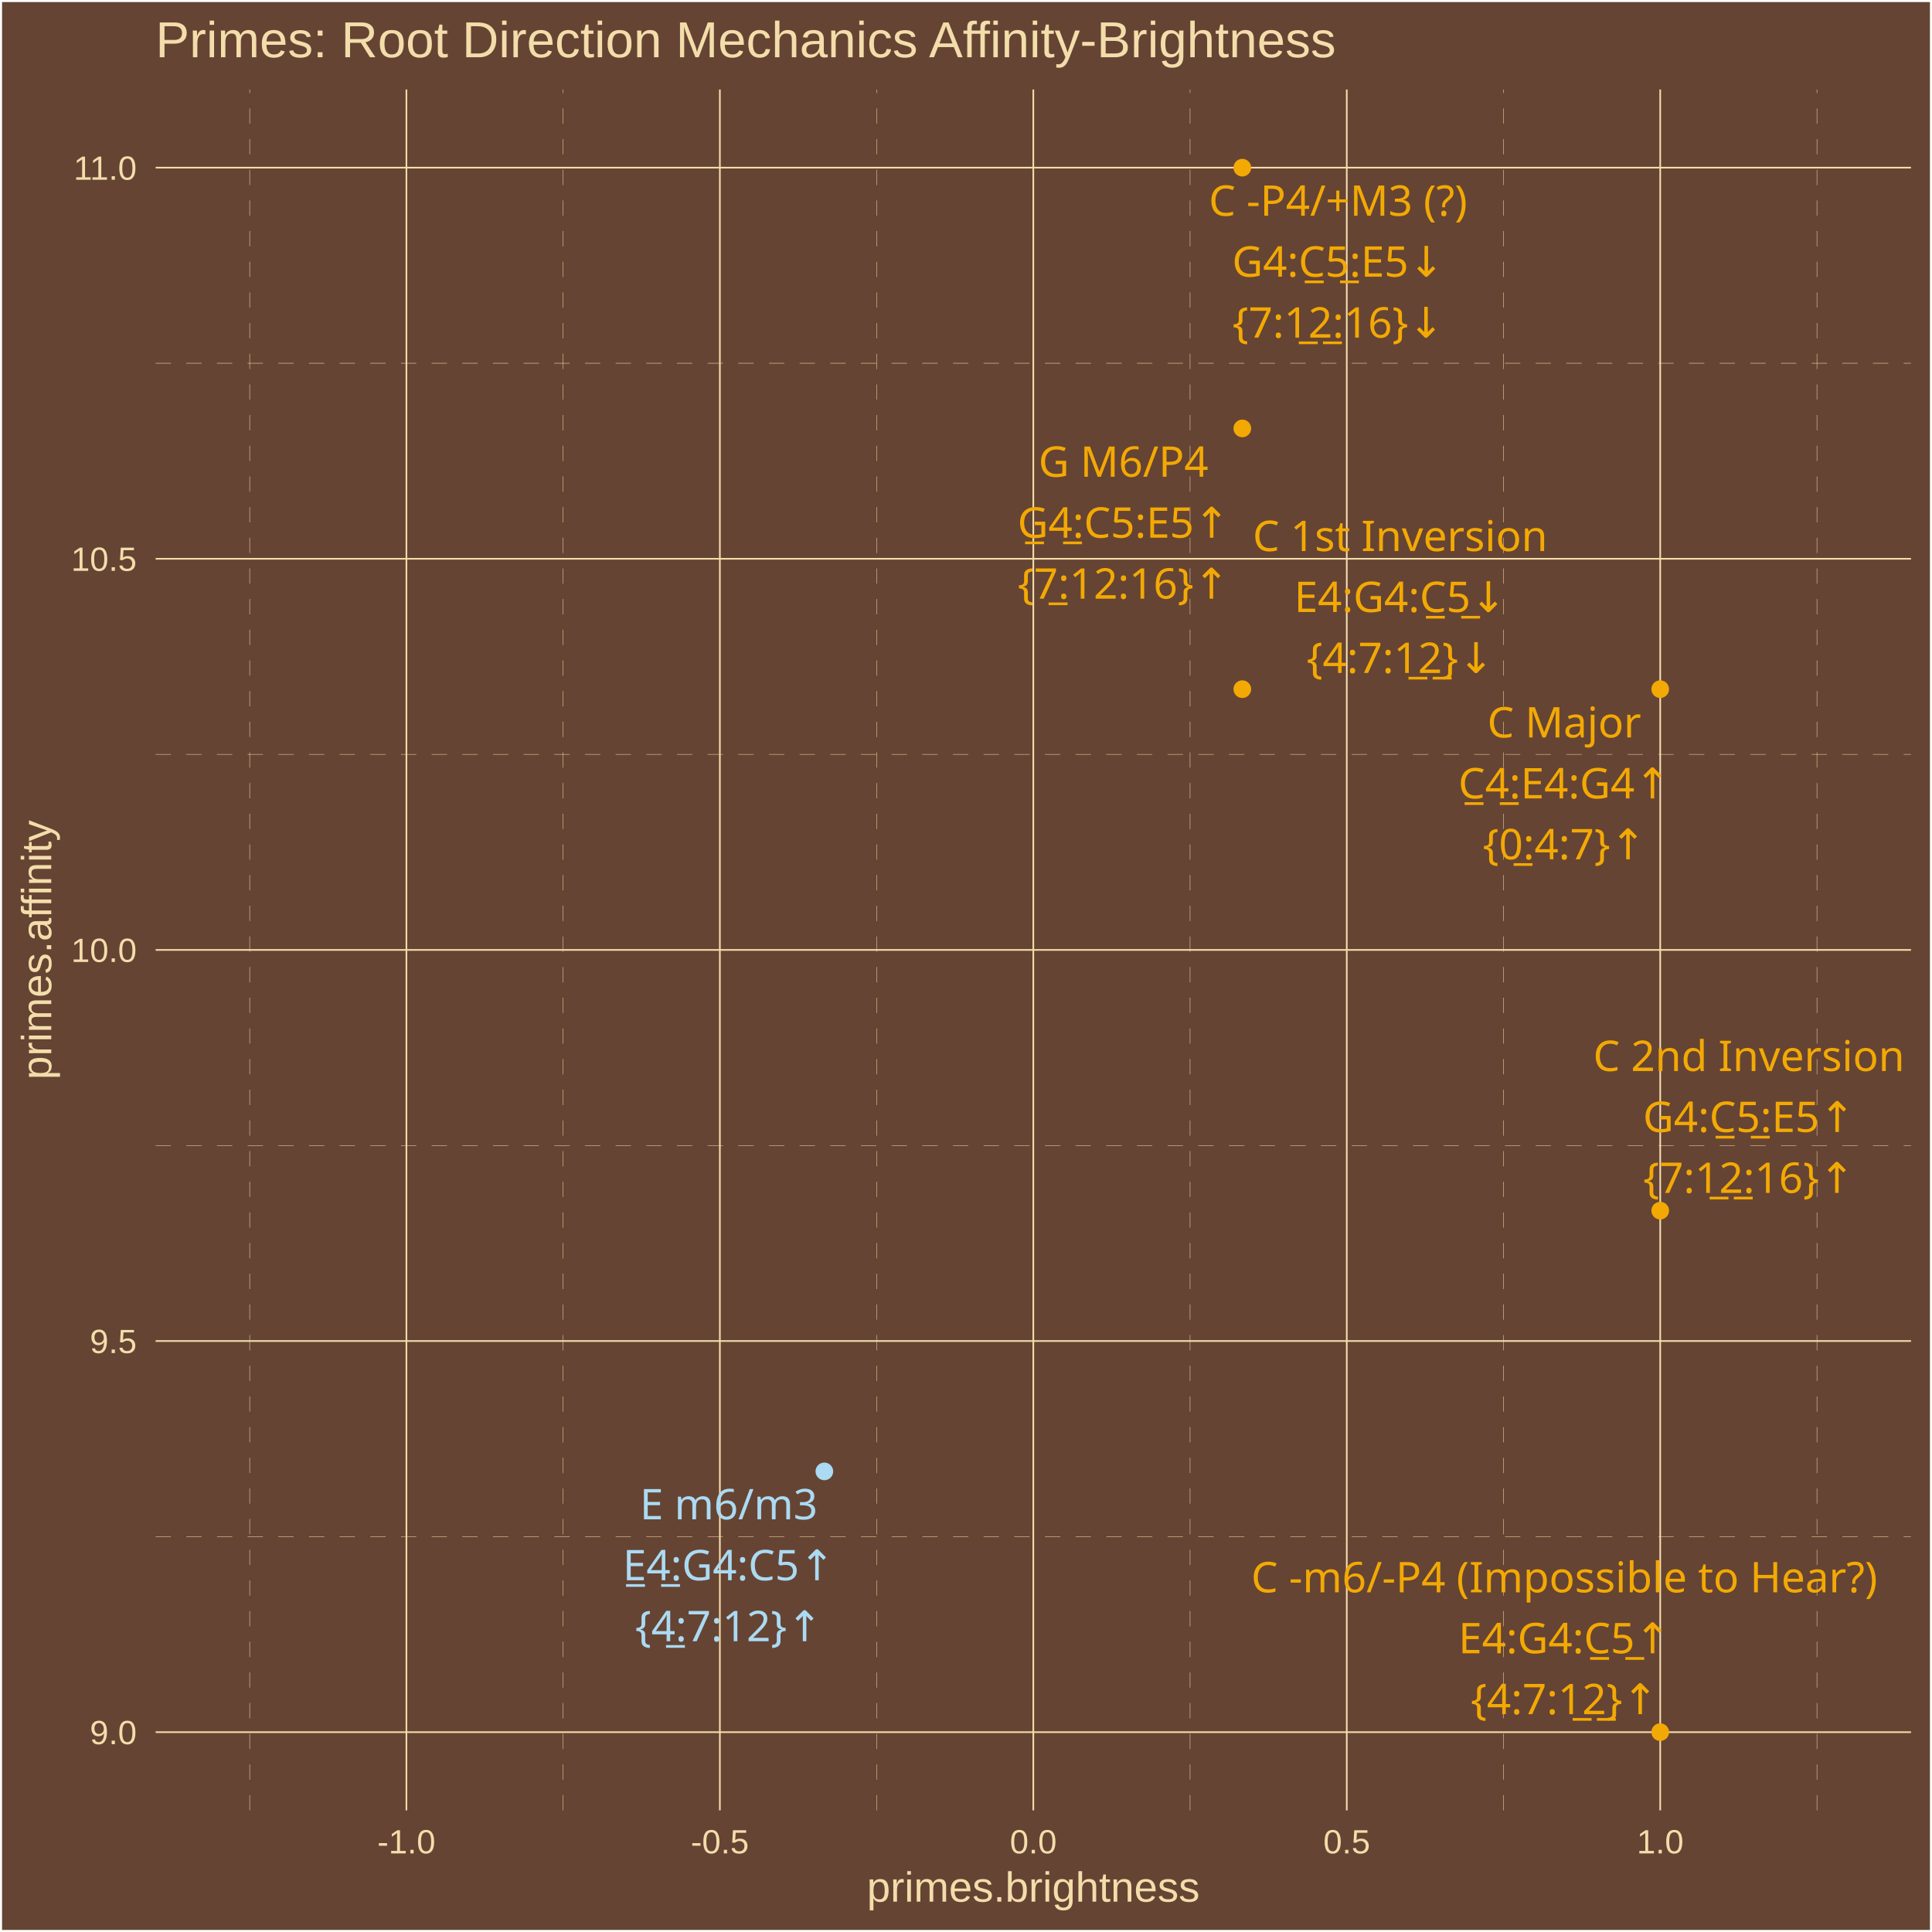
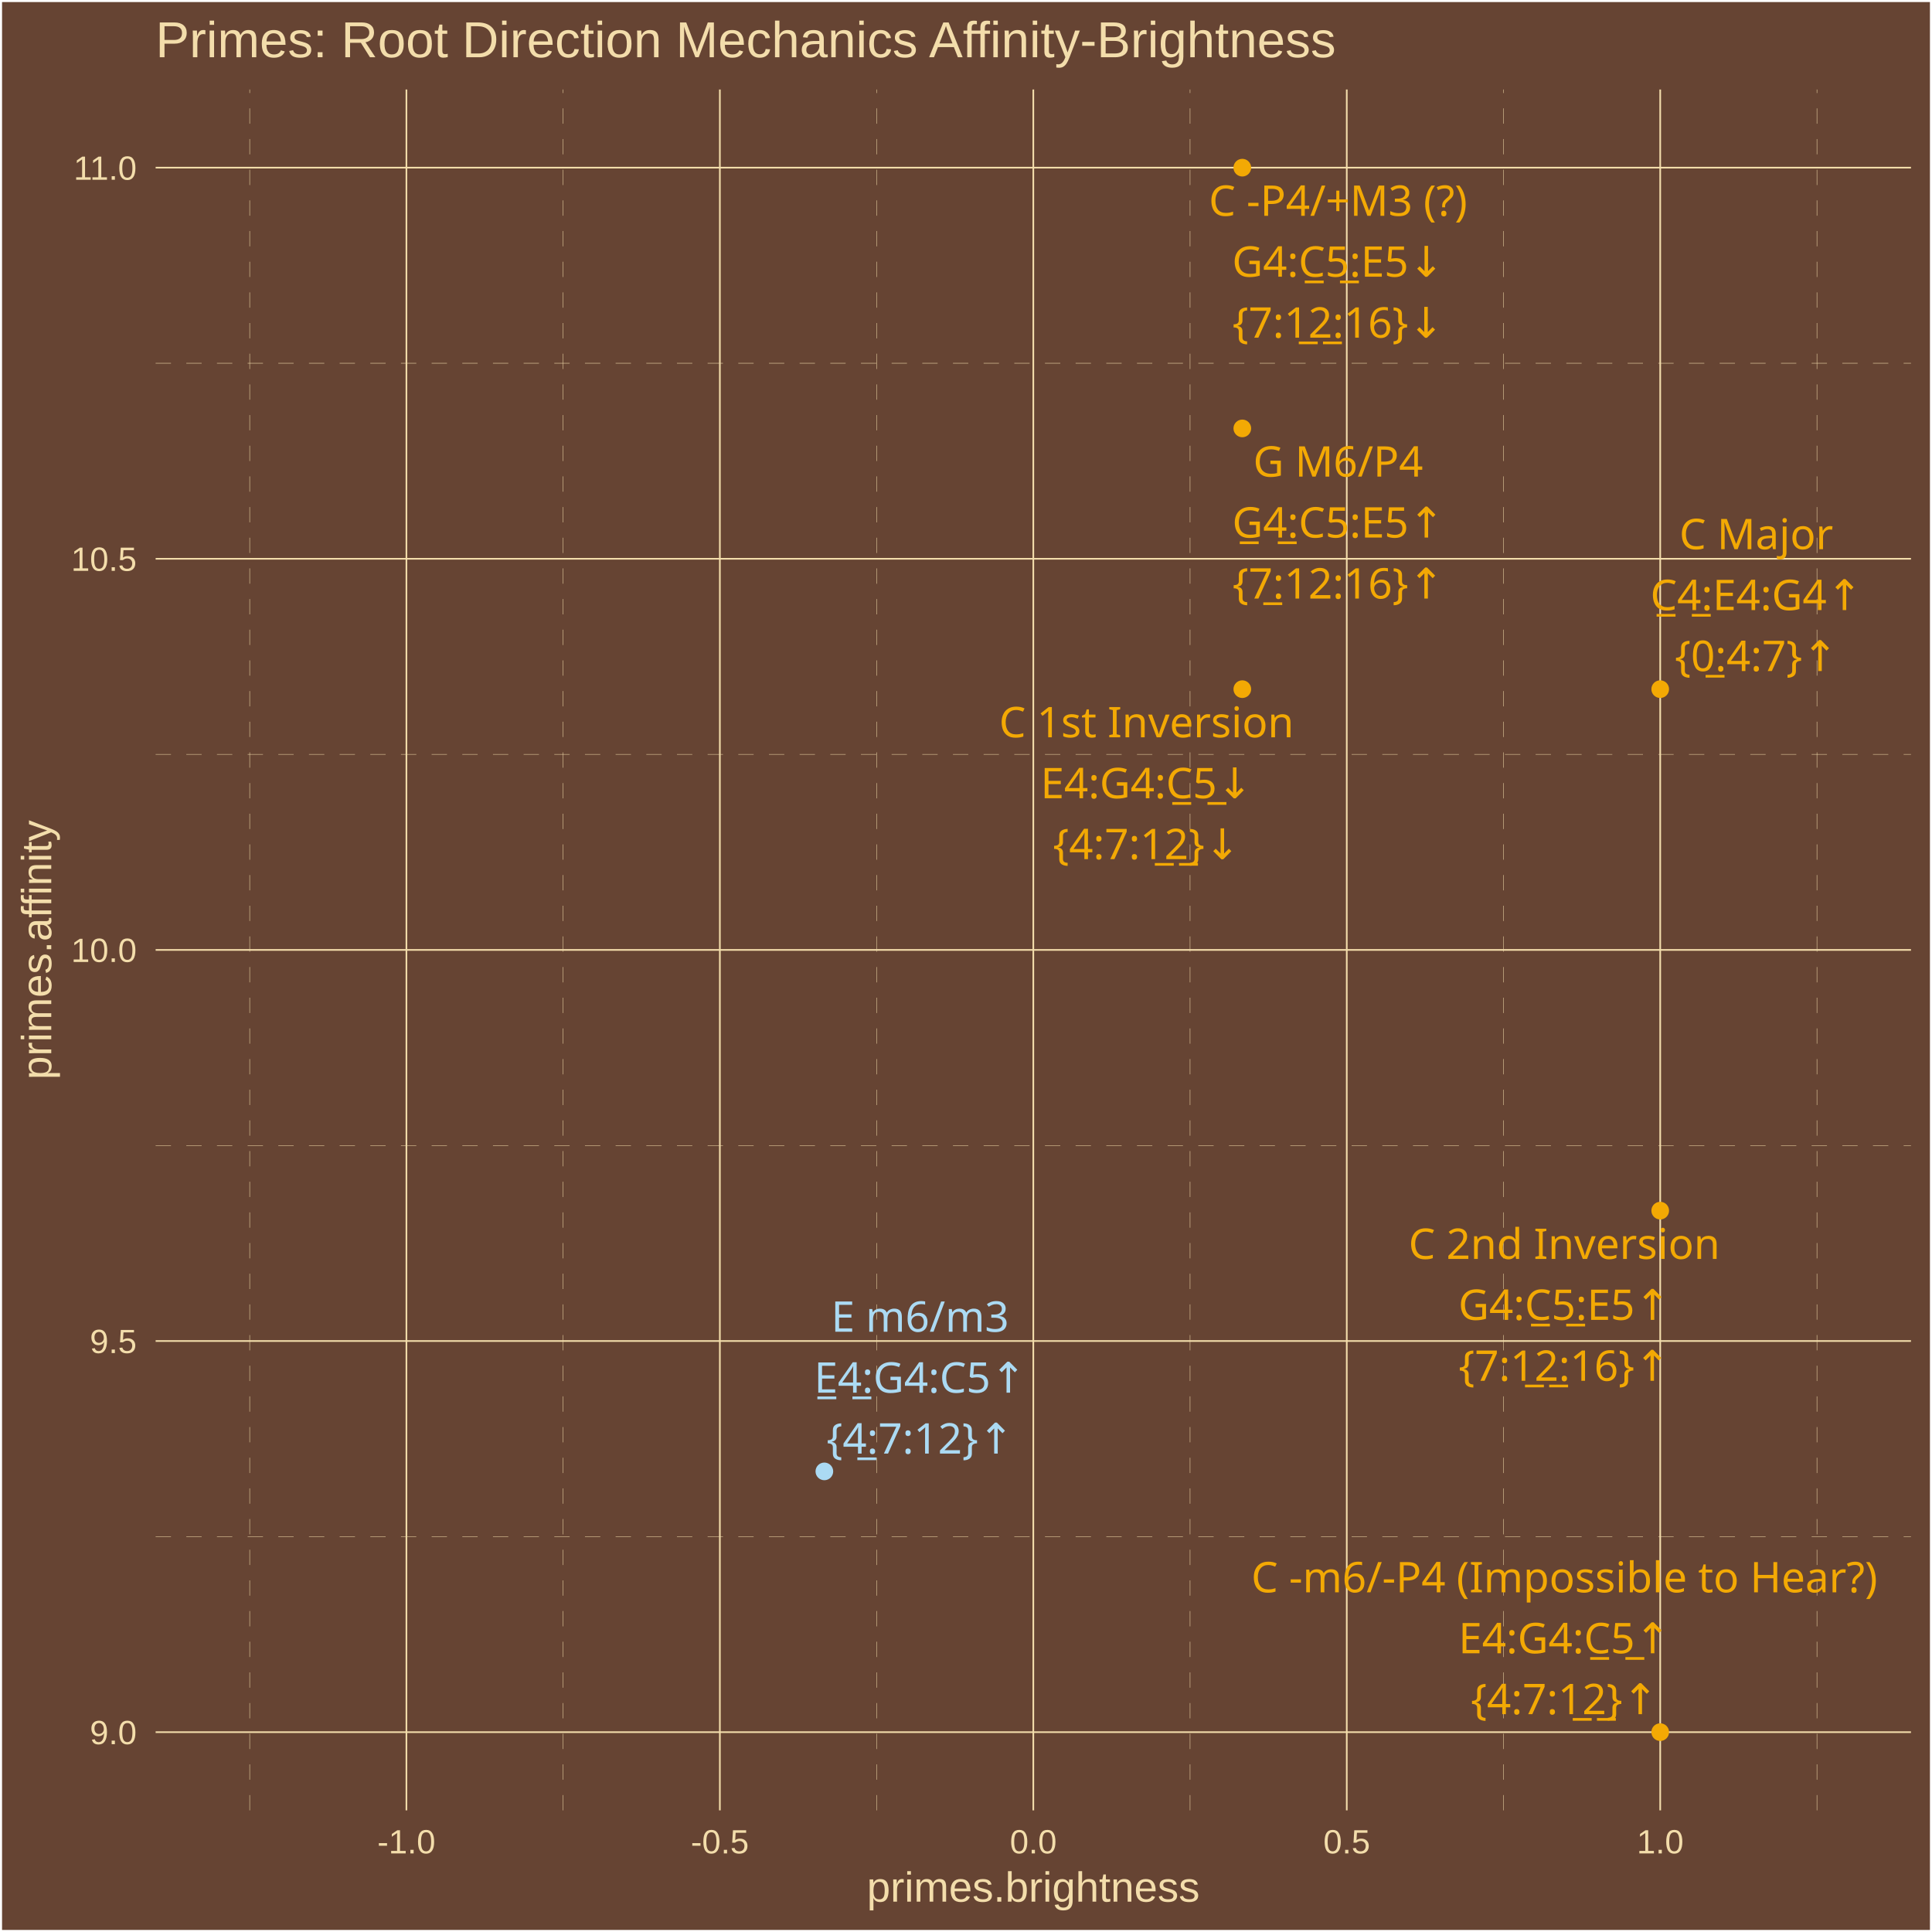
<svg xmlns="http://www.w3.org/2000/svg" class="svglite" width="504.00pt" height="504.00pt" viewBox="0 0 504.00 504.00">
  <defs>
    <style type="text/css">
    .svglite line, .svglite polyline, .svglite polygon, .svglite path, .svglite rect, .svglite circle {
      fill: none;
      stroke: #000000;
      stroke-linecap: round;
      stroke-linejoin: round;
      stroke-miterlimit: 10.00;
    }
    .svglite text {
      white-space: pre;
    }
  </style>
  </defs>
  <rect width="100%" height="100%" style="stroke: none; fill: #664433;" />
  <defs>
    <clipPath id="cpMC4wMHw1MDQuMDB8MC4wMHw1MDQuMDA=">
      <rect x="0.00" y="0.00" width="504.00" height="504.00" />
    </clipPath>
  </defs>
  <g clip-path="url(#cpMC4wMHw1MDQuMDB8MC4wMHw1MDQuMDA=)">
    <rect x="0.00" y="-0" width="504.00" height="504.00" style="stroke-width: 1.07; stroke: #FFFFFF; fill: #664433;" />
  </g>
  <defs>
    <clipPath id="cpNDAuNjB8NDk4LjUyfDIzLjM0fDQ3Mi4yNw==">
      <rect x="40.60" y="23.34" width="457.92" height="448.93" />
    </clipPath>
  </defs>
  <g clip-path="url(#cpNDAuNjB8NDk4LjUyfDIzLjM0fDQ3Mi4yNw==)">
    <rect x="40.60" y="23.34" width="457.92" height="448.93" style="stroke-width: 1.07; stroke: none; fill: #664433;" />
    <polyline points="40.60,400.85 498.52,400.85 " style="stroke-width: 0.11; stroke: #F3DDAB; stroke-dasharray: 4.00,4.00; stroke-linecap: butt;" />
    <polyline points="40.60,298.82 498.52,298.82 " style="stroke-width: 0.11; stroke: #F3DDAB; stroke-dasharray: 4.00,4.00; stroke-linecap: butt;" />
    <polyline points="40.60,196.79 498.52,196.79 " style="stroke-width: 0.11; stroke: #F3DDAB; stroke-dasharray: 4.00,4.00; stroke-linecap: butt;" />
    <polyline points="40.60,94.76 498.52,94.76 " style="stroke-width: 0.11; stroke: #F3DDAB; stroke-dasharray: 4.00,4.00; stroke-linecap: butt;" />
    <polyline points="65.14,472.27 65.14,23.34 " style="stroke-width: 0.11; stroke: #F3DDAB; stroke-dasharray: 4.00,4.00; stroke-linecap: butt;" />
    <polyline points="146.91,472.27 146.91,23.34 " style="stroke-width: 0.11; stroke: #F3DDAB; stroke-dasharray: 4.00,4.00; stroke-linecap: butt;" />
    <polyline points="228.68,472.27 228.68,23.34 " style="stroke-width: 0.11; stroke: #F3DDAB; stroke-dasharray: 4.00,4.00; stroke-linecap: butt;" />
    <polyline points="310.45,472.27 310.45,23.34 " style="stroke-width: 0.11; stroke: #F3DDAB; stroke-dasharray: 4.00,4.00; stroke-linecap: butt;" />
    <polyline points="392.22,472.27 392.22,23.34 " style="stroke-width: 0.11; stroke: #F3DDAB; stroke-dasharray: 4.00,4.00; stroke-linecap: butt;" />
    <polyline points="473.99,472.27 473.99,23.34 " style="stroke-width: 0.11; stroke: #F3DDAB; stroke-dasharray: 4.00,4.00; stroke-linecap: butt;" />
    <polyline points="40.60,451.86 498.52,451.86 " style="stroke-width: 0.43; stroke: #F3DDAB; stroke-linecap: butt;" />
    <polyline points="40.60,349.83 498.52,349.83 " style="stroke-width: 0.43; stroke: #F3DDAB; stroke-linecap: butt;" />
    <polyline points="40.60,247.80 498.52,247.80 " style="stroke-width: 0.43; stroke: #F3DDAB; stroke-linecap: butt;" />
    <polyline points="40.60,145.77 498.52,145.77 " style="stroke-width: 0.43; stroke: #F3DDAB; stroke-linecap: butt;" />
    <polyline points="40.60,43.74 498.52,43.74 " style="stroke-width: 0.43; stroke: #F3DDAB; stroke-linecap: butt;" />
    <polyline points="106.02,472.27 106.02,23.34 " style="stroke-width: 0.43; stroke: #F3DDAB; stroke-linecap: butt;" />
    <polyline points="187.79,472.27 187.79,23.34 " style="stroke-width: 0.43; stroke: #F3DDAB; stroke-linecap: butt;" />
    <polyline points="269.56,472.27 269.56,23.34 " style="stroke-width: 0.43; stroke: #F3DDAB; stroke-linecap: butt;" />
    <polyline points="351.33,472.27 351.33,23.34 " style="stroke-width: 0.43; stroke: #F3DDAB; stroke-linecap: butt;" />
    <polyline points="433.10,472.27 433.10,23.34 " style="stroke-width: 0.43; stroke: #F3DDAB; stroke-linecap: butt;" />
    <circle cx="433.10" cy="179.78" r="1.95" style="stroke-width: 0.71; stroke: #F3A904; fill: #F3A904;" />
    <circle cx="215.05" cy="383.84" r="1.95" style="stroke-width: 0.71; stroke: #ABDAF3; fill: #ABDAF3;" />
    <circle cx="324.08" cy="179.78" r="1.95" style="stroke-width: 0.71; stroke: #F3A904; fill: #F3A904;" />
    <circle cx="324.08" cy="111.76" r="1.95" style="stroke-width: 0.71; stroke: #F3A904; fill: #F3A904;" />
    <circle cx="433.10" cy="315.82" r="1.95" style="stroke-width: 0.71; stroke: #F3A904; fill: #F3A904;" />
    <circle cx="324.08" cy="43.74" r="1.95" style="stroke-width: 0.71; stroke: #F3A904; fill: #F3A904;" />
    <circle cx="433.10" cy="451.86" r="1.95" style="stroke-width: 0.71; stroke: #F3A904; fill: #F3A904;" />
-     <text x="408.06" y="192.38" text-anchor="middle" style="font-size: 11.04px;fill: #F3A904; font-family: &quot;Arial Unicode MS&quot;;" textLength="38.61px" lengthAdjust="spacingAndGlyphs">C Major</text>
-     <text x="408.06" y="208.28" text-anchor="middle" style="font-size: 11.04px;fill: #F3A904; font-family: &quot;Arial Unicode MS&quot;;" textLength="56.30px" lengthAdjust="spacingAndGlyphs">C̲4̲:E4:G4↑</text>
-     <text x="408.06" y="224.17" text-anchor="middle" style="font-size: 11.04px;fill: #F3A904; font-family: &quot;Arial Unicode MS&quot;;" textLength="39.77px" lengthAdjust="spacingAndGlyphs">{0̲:4:7}↑</text>
-     <text x="190.10" y="396.35" text-anchor="middle" style="font-size: 11.04px;fill: #ABDAF3; font-family: &quot;Arial Unicode MS&quot;;" textLength="44.14px" lengthAdjust="spacingAndGlyphs">E m6/m3</text>
-     <text x="190.10" y="412.25" text-anchor="middle" style="font-size: 11.04px;fill: #ABDAF3; font-family: &quot;Arial Unicode MS&quot;;" textLength="56.30px" lengthAdjust="spacingAndGlyphs">E̲4̲:G4:C5↑</text>
-     <text x="190.10" y="428.15" text-anchor="middle" style="font-size: 11.04px;fill: #ABDAF3; font-family: &quot;Arial Unicode MS&quot;;" textLength="45.91px" lengthAdjust="spacingAndGlyphs">{4̲:7:12}↑</text>
-     <text x="365.25" y="143.76" text-anchor="middle" style="font-size: 11.04px;fill: #F3A904; font-family: &quot;Arial Unicode MS&quot;;" textLength="73.57px" lengthAdjust="spacingAndGlyphs">C 1st Inversion</text>
-     <text x="365.25" y="159.66" text-anchor="middle" style="font-size: 11.04px;fill: #F3A904; font-family: &quot;Arial Unicode MS&quot;;" textLength="56.30px" lengthAdjust="spacingAndGlyphs">E4:G4:C̲5̲↓</text>
-     <text x="365.25" y="175.56" text-anchor="middle" style="font-size: 11.04px;fill: #F3A904; font-family: &quot;Arial Unicode MS&quot;;" textLength="45.91px" lengthAdjust="spacingAndGlyphs">{4:7:1̲2̲}↓</text>
-     <text x="293.07" y="124.38" text-anchor="middle" style="font-size: 11.04px;fill: #F3A904; font-family: &quot;Arial Unicode MS&quot;;" textLength="43.53px" lengthAdjust="spacingAndGlyphs">G M6/P4</text>
-     <text x="293.07" y="140.27" text-anchor="middle" style="font-size: 11.04px;fill: #F3A904; font-family: &quot;Arial Unicode MS&quot;;" textLength="56.30px" lengthAdjust="spacingAndGlyphs">G̲4̲:C5:E5↑</text>
-     <text x="293.07" y="156.17" text-anchor="middle" style="font-size: 11.04px;fill: #F3A904; font-family: &quot;Arial Unicode MS&quot;;" textLength="52.04px" lengthAdjust="spacingAndGlyphs">{7̲:12:16}↑</text>
-     <text x="456.23" y="279.40" text-anchor="middle" style="font-size: 11.04px;fill: #F3A904; font-family: &quot;Arial Unicode MS&quot;;" textLength="77.26px" lengthAdjust="spacingAndGlyphs">C 2nd Inversion</text>
-     <text x="456.23" y="295.30" text-anchor="middle" style="font-size: 11.04px;fill: #F3A904; font-family: &quot;Arial Unicode MS&quot;;" textLength="56.30px" lengthAdjust="spacingAndGlyphs">G4:C̲5̲:E5↑</text>
-     <text x="456.23" y="311.19" text-anchor="middle" style="font-size: 11.04px;fill: #F3A904; font-family: &quot;Arial Unicode MS&quot;;" textLength="52.04px" lengthAdjust="spacingAndGlyphs">{7:1̲2̲:16}↑</text>
-     <text x="349.06" y="56.29" text-anchor="middle" style="font-size: 11.04px;fill: #F3A904; font-family: &quot;Arial Unicode MS&quot;;" textLength="69.57px" lengthAdjust="spacingAndGlyphs">C -P4/+M3 (?)</text>
-     <text x="349.06" y="72.18" text-anchor="middle" style="font-size: 11.04px;fill: #F3A904; font-family: &quot;Arial Unicode MS&quot;;" textLength="56.30px" lengthAdjust="spacingAndGlyphs">G4:C̲5̲:E5↓</text>
-     <text x="349.06" y="88.08" text-anchor="middle" style="font-size: 11.04px;fill: #F3A904; font-family: &quot;Arial Unicode MS&quot;;" textLength="52.04px" lengthAdjust="spacingAndGlyphs">{7:1̲2̲:16}↓</text>
-     <text x="408.08" y="415.39" text-anchor="middle" style="font-size: 11.04px;fill: #F3A904; font-family: &quot;Arial Unicode MS&quot;;" textLength="158.76px" lengthAdjust="spacingAndGlyphs">C -m6/-P4 (Impossible to Hear?)</text>
-     <text x="408.08" y="431.29" text-anchor="middle" style="font-size: 11.04px;fill: #F3A904; font-family: &quot;Arial Unicode MS&quot;;" textLength="56.30px" lengthAdjust="spacingAndGlyphs">E4:G4:C̲5̲↑</text>
-     <text x="408.08" y="447.18" text-anchor="middle" style="font-size: 11.04px;fill: #F3A904; font-family: &quot;Arial Unicode MS&quot;;" textLength="45.91px" lengthAdjust="spacingAndGlyphs">{4:7:1̲2̲}↑</text>
+     <text x="458.15" y="143.27" text-anchor="middle" style="font-size: 11.04px;fill: #F3A904; font-family: &quot;Arial Unicode MS&quot;;" textLength="38.61px" lengthAdjust="spacingAndGlyphs">C Major</text>
+     <text x="458.15" y="159.16" text-anchor="middle" style="font-size: 11.04px;fill: #F3A904; font-family: &quot;Arial Unicode MS&quot;;" textLength="56.30px" lengthAdjust="spacingAndGlyphs">C̲4̲:E4:G4↑</text>
+     <text x="458.15" y="175.06" text-anchor="middle" style="font-size: 11.04px;fill: #F3A904; font-family: &quot;Arial Unicode MS&quot;;" textLength="39.77px" lengthAdjust="spacingAndGlyphs">{0̲:4:7}↑</text>
+     <text x="240.02" y="347.41" text-anchor="middle" style="font-size: 11.04px;fill: #ABDAF3; font-family: &quot;Arial Unicode MS&quot;;" textLength="44.14px" lengthAdjust="spacingAndGlyphs">E m6/m3</text>
+     <text x="240.02" y="363.31" text-anchor="middle" style="font-size: 11.04px;fill: #ABDAF3; font-family: &quot;Arial Unicode MS&quot;;" textLength="56.30px" lengthAdjust="spacingAndGlyphs">E̲4̲:G4:C5↑</text>
+     <text x="240.02" y="379.20" text-anchor="middle" style="font-size: 11.04px;fill: #ABDAF3; font-family: &quot;Arial Unicode MS&quot;;" textLength="45.91px" lengthAdjust="spacingAndGlyphs">{4̲:7:12}↑</text>
+     <text x="299.08" y="192.34" text-anchor="middle" style="font-size: 11.04px;fill: #F3A904; font-family: &quot;Arial Unicode MS&quot;;" textLength="73.57px" lengthAdjust="spacingAndGlyphs">C 1st Inversion</text>
+     <text x="299.08" y="208.24" text-anchor="middle" style="font-size: 11.04px;fill: #F3A904; font-family: &quot;Arial Unicode MS&quot;;" textLength="56.30px" lengthAdjust="spacingAndGlyphs">E4:G4:C̲5̲↓</text>
+     <text x="299.08" y="224.13" text-anchor="middle" style="font-size: 11.04px;fill: #F3A904; font-family: &quot;Arial Unicode MS&quot;;" textLength="45.91px" lengthAdjust="spacingAndGlyphs">{4:7:1̲2̲}↓</text>
+     <text x="349.08" y="124.34" text-anchor="middle" style="font-size: 11.04px;fill: #F3A904; font-family: &quot;Arial Unicode MS&quot;;" textLength="43.53px" lengthAdjust="spacingAndGlyphs">G M6/P4</text>
+     <text x="349.08" y="140.24" text-anchor="middle" style="font-size: 11.04px;fill: #F3A904; font-family: &quot;Arial Unicode MS&quot;;" textLength="56.30px" lengthAdjust="spacingAndGlyphs">G̲4̲:C5:E5↑</text>
+     <text x="349.08" y="156.14" text-anchor="middle" style="font-size: 11.04px;fill: #F3A904; font-family: &quot;Arial Unicode MS&quot;;" textLength="52.04px" lengthAdjust="spacingAndGlyphs">{7̲:12:16}↑</text>
+     <text x="408.07" y="328.42" text-anchor="middle" style="font-size: 11.04px;fill: #F3A904; font-family: &quot;Arial Unicode MS&quot;;" textLength="77.26px" lengthAdjust="spacingAndGlyphs">C 2nd Inversion</text>
+     <text x="408.07" y="344.32" text-anchor="middle" style="font-size: 11.04px;fill: #F3A904; font-family: &quot;Arial Unicode MS&quot;;" textLength="56.30px" lengthAdjust="spacingAndGlyphs">G4:C̲5̲:E5↑</text>
+     <text x="408.07" y="360.21" text-anchor="middle" style="font-size: 11.04px;fill: #F3A904; font-family: &quot;Arial Unicode MS&quot;;" textLength="52.04px" lengthAdjust="spacingAndGlyphs">{7:1̲2̲:16}↑</text>
+     <text x="349.06" y="56.30" text-anchor="middle" style="font-size: 11.04px;fill: #F3A904; font-family: &quot;Arial Unicode MS&quot;;" textLength="69.57px" lengthAdjust="spacingAndGlyphs">C -P4/+M3 (?)</text>
+     <text x="349.06" y="72.19" text-anchor="middle" style="font-size: 11.04px;fill: #F3A904; font-family: &quot;Arial Unicode MS&quot;;" textLength="56.30px" lengthAdjust="spacingAndGlyphs">G4:C̲5̲:E5↓</text>
+     <text x="349.06" y="88.09" text-anchor="middle" style="font-size: 11.04px;fill: #F3A904; font-family: &quot;Arial Unicode MS&quot;;" textLength="52.04px" lengthAdjust="spacingAndGlyphs">{7:1̲2̲:16}↓</text>
+     <text x="408.10" y="415.39" text-anchor="middle" style="font-size: 11.04px;fill: #F3A904; font-family: &quot;Arial Unicode MS&quot;;" textLength="158.76px" lengthAdjust="spacingAndGlyphs">C -m6/-P4 (Impossible to Hear?)</text>
+     <text x="408.10" y="431.29" text-anchor="middle" style="font-size: 11.04px;fill: #F3A904; font-family: &quot;Arial Unicode MS&quot;;" textLength="56.30px" lengthAdjust="spacingAndGlyphs">E4:G4:C̲5̲↑</text>
+     <text x="408.10" y="447.18" text-anchor="middle" style="font-size: 11.04px;fill: #F3A904; font-family: &quot;Arial Unicode MS&quot;;" textLength="45.91px" lengthAdjust="spacingAndGlyphs">{4:7:1̲2̲}↑</text>
  </g>
  <g clip-path="url(#cpMC4wMHw1MDQuMDB8MC4wMHw1MDQuMDA=)">
    <text x="35.67" y="455.01" text-anchor="end" style="font-size: 8.80px;fill: #F3DDAB; font-family: &quot;Arial&quot;;" textLength="12.23px" lengthAdjust="spacingAndGlyphs">9.0</text>
    <text x="35.67" y="352.98" text-anchor="end" style="font-size: 8.80px;fill: #F3DDAB; font-family: &quot;Arial&quot;;" textLength="12.23px" lengthAdjust="spacingAndGlyphs">9.5</text>
    <text x="35.67" y="250.95" text-anchor="end" style="font-size: 8.80px;fill: #F3DDAB; font-family: &quot;Arial&quot;;" textLength="17.13px" lengthAdjust="spacingAndGlyphs">10.0</text>
    <text x="35.67" y="148.92" text-anchor="end" style="font-size: 8.80px;fill: #F3DDAB; font-family: &quot;Arial&quot;;" textLength="17.13px" lengthAdjust="spacingAndGlyphs">10.5</text>
    <text x="35.67" y="46.90" text-anchor="end" style="font-size: 8.80px;fill: #F3DDAB; font-family: &quot;Arial&quot;;" textLength="17.13px" lengthAdjust="spacingAndGlyphs">11.0</text>
    <text x="106.02" y="483.50" text-anchor="middle" style="font-size: 8.80px;fill: #F3DDAB; font-family: &quot;Arial&quot;;" textLength="15.16px" lengthAdjust="spacingAndGlyphs">-1.0</text>
    <text x="187.79" y="483.50" text-anchor="middle" style="font-size: 8.80px;fill: #F3DDAB; font-family: &quot;Arial&quot;;" textLength="15.16px" lengthAdjust="spacingAndGlyphs">-0.5</text>
    <text x="269.56" y="483.50" text-anchor="middle" style="font-size: 8.80px;fill: #F3DDAB; font-family: &quot;Arial&quot;;" textLength="12.23px" lengthAdjust="spacingAndGlyphs">0.0</text>
    <text x="351.33" y="483.50" text-anchor="middle" style="font-size: 8.80px;fill: #F3DDAB; font-family: &quot;Arial&quot;;" textLength="12.23px" lengthAdjust="spacingAndGlyphs">0.5</text>
    <text x="433.10" y="483.50" text-anchor="middle" style="font-size: 8.80px;fill: #F3DDAB; font-family: &quot;Arial&quot;;" textLength="12.23px" lengthAdjust="spacingAndGlyphs">1.0</text>
    <text x="269.56" y="496.09" text-anchor="middle" style="font-size: 11.00px;fill: #F3DDAB; font-family: &quot;Arial&quot;;" textLength="86.82px" lengthAdjust="spacingAndGlyphs">primes.brightness</text>
    <text transform="translate(13.37,247.80) rotate(-90)" text-anchor="middle" style="font-size: 11.00px;fill: #F3DDAB; font-family: &quot;Arial&quot;;" textLength="67.85px" lengthAdjust="spacingAndGlyphs">primes.affinity</text>
    <text x="40.60" y="14.94" style="font-size: 13.20px;fill: #F3DDAB; font-family: &quot;Arial&quot;;" textLength="308.63px" lengthAdjust="spacingAndGlyphs">Primes: Root Direction Mechanics Affinity-Brightness</text>
  </g>
</svg>
